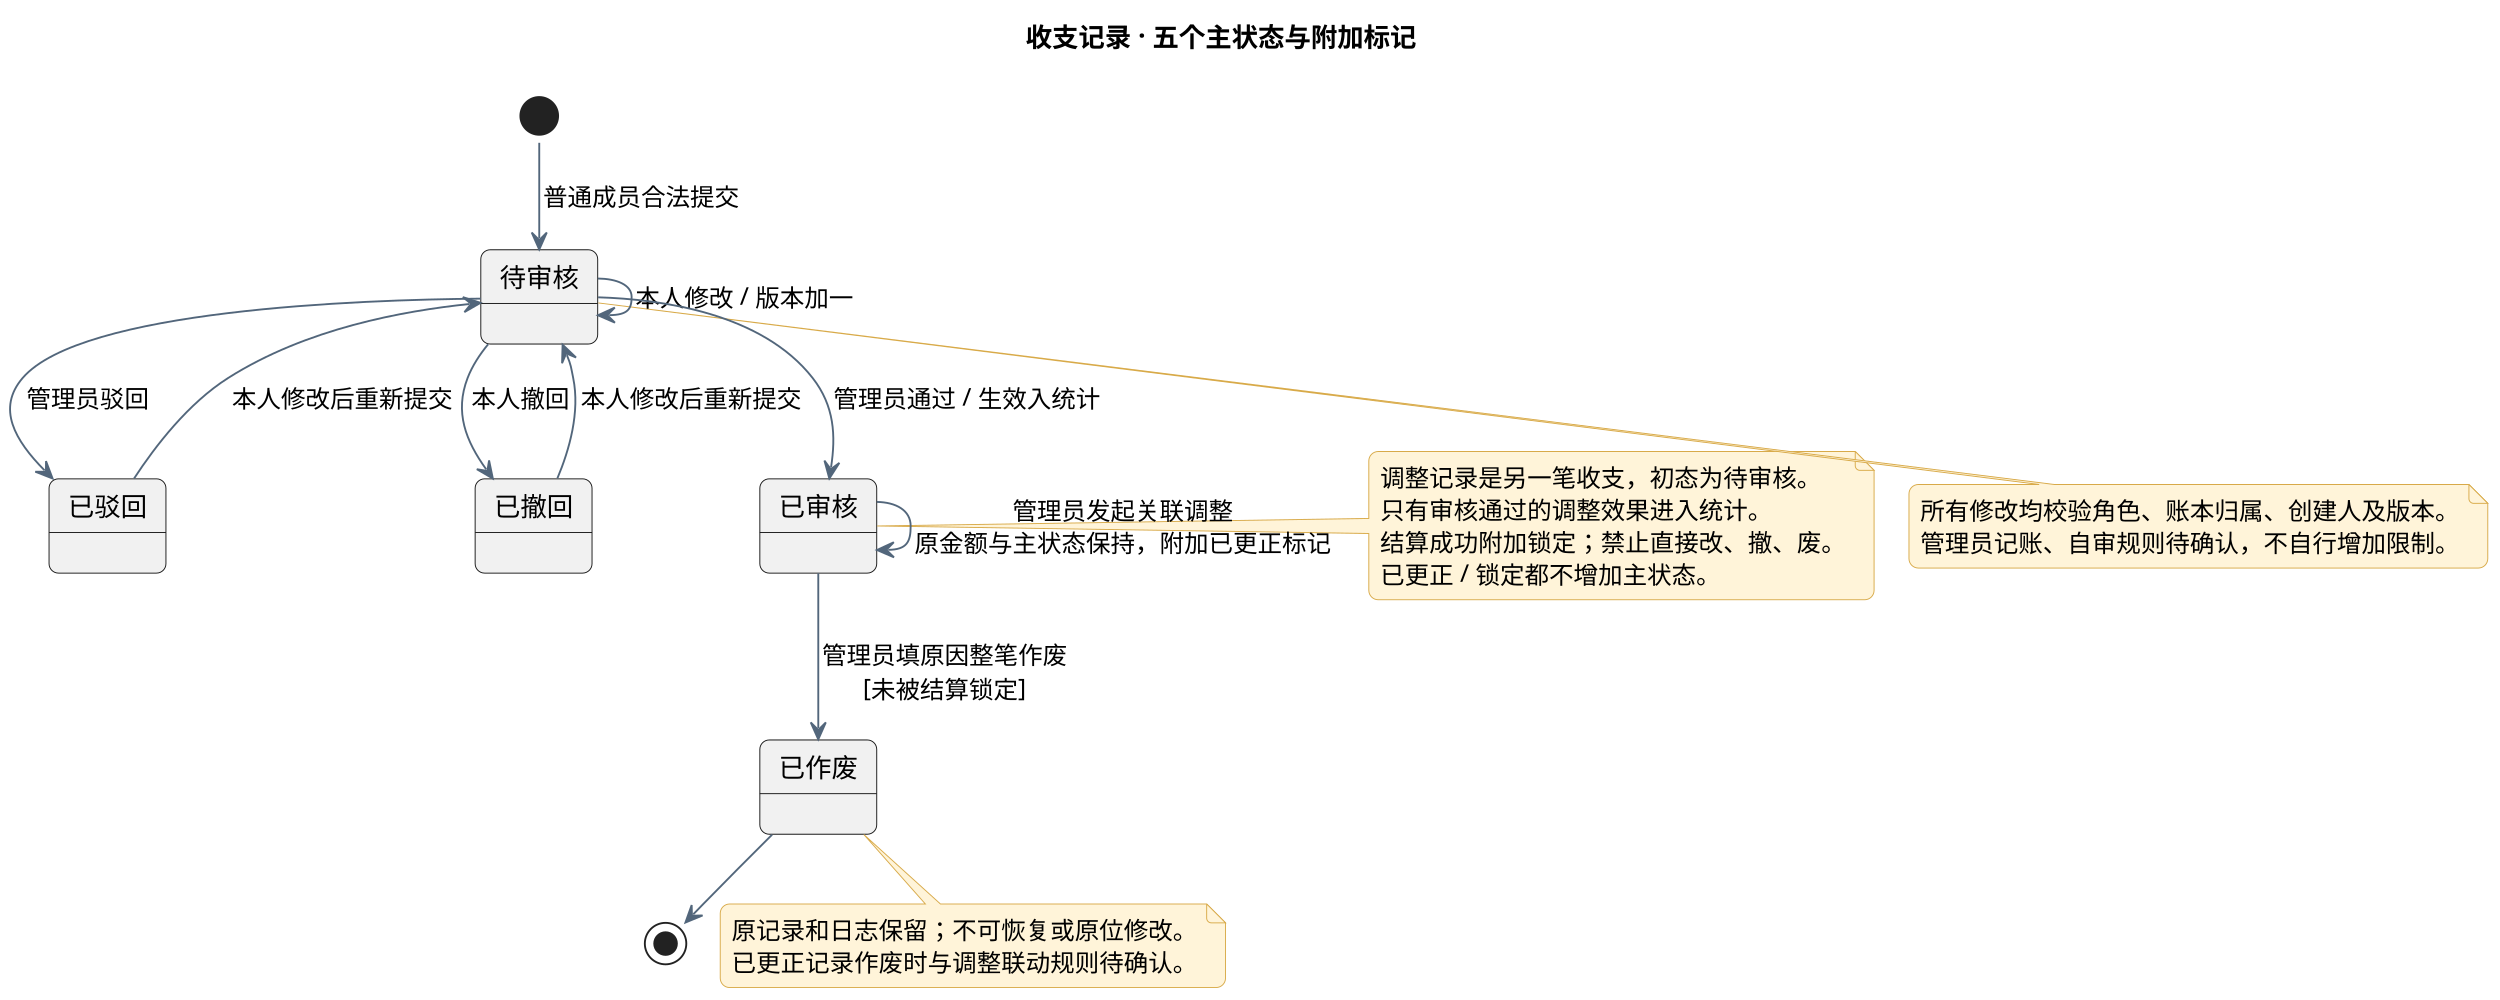
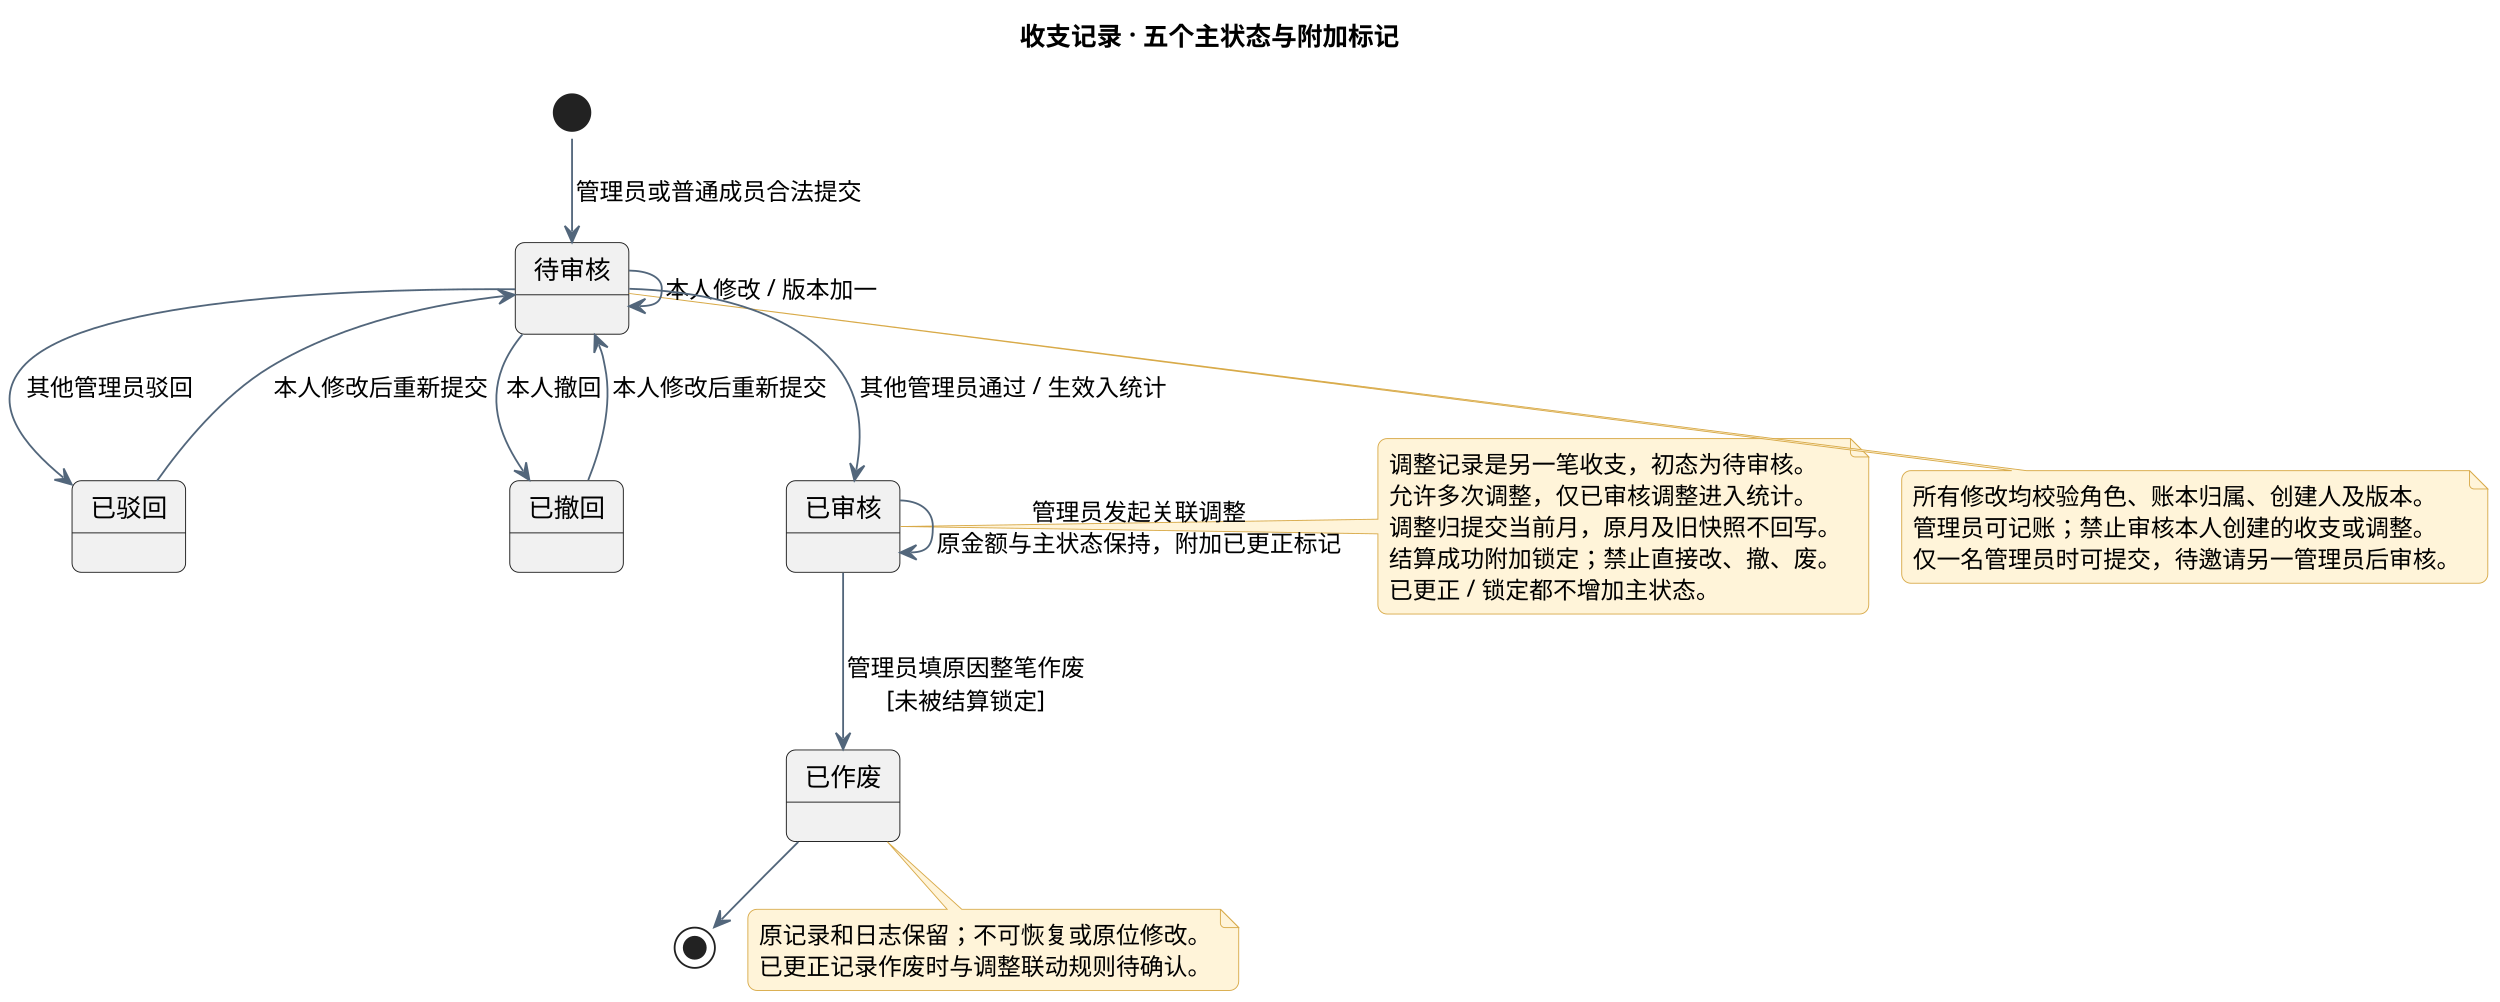
- <svg xmlns="http://www.w3.org/2000/svg" contentStyleType="text/css" height="530px" preserveAspectRatio="none" style="width:1326px;height:530px;background:#FFFFFF;" version="1.1" viewBox="0 0 1326 530" width="1326px" zoomAndPan="magnify">
+ <svg xmlns="http://www.w3.org/2000/svg" contentStyleType="text/css" height="547px" preserveAspectRatio="none" style="width:1365px;height:547px;background:#FFFFFF;" version="1.1" viewBox="0 0 1365 547" width="1365px" zoomAndPan="magnify">
  <defs />
  <g>
-     <text fill="#000000" font-family="Microsoft YaHei" font-size="14" font-weight="bold" lengthAdjust="spacing" textLength="210.492" x="544.004" y="24.814">收支记录 · 五个主状态与附加标记</text>
+     <text fill="#000000" font-family="Microsoft YaHei" font-size="14" font-weight="bold" lengthAdjust="spacing" textLength="210.492" x="556.754" y="24.814">收支记录 · 五个主状态与附加标记</text>
    <g id="Pending">
-       <rect fill="#F1F1F1" height="50" rx="5" ry="5" style="stroke:#181818;stroke-width:0.5;" width="62" x="255.016" y="132.477" />
-       <line style="stroke:#181818;stroke-width:0.5;" x1="255.016" x2="317.016" y1="160.955" y2="160.955" />
-       <text fill="#000000" font-family="Microsoft YaHei" font-size="14" lengthAdjust="spacing" textLength="42" x="265.016" y="152.291">待审核</text>
+       <rect fill="#F1F1F1" height="50" rx="5" ry="5" style="stroke:#181818;stroke-width:0.5;" width="62" x="281.338" y="132.477" />
+       <line style="stroke:#181818;stroke-width:0.5;" x1="281.338" x2="343.338" y1="160.955" y2="160.955" />
+       <text fill="#000000" font-family="Microsoft YaHei" font-size="14" lengthAdjust="spacing" textLength="42" x="291.338" y="152.291">待审核</text>
    </g>
    <g id="Rejected">
-       <rect fill="#F1F1F1" height="50" rx="5" ry="5" style="stroke:#181818;stroke-width:0.5;" width="62" x="26.016" y="253.977" />
-       <line style="stroke:#181818;stroke-width:0.5;" x1="26.016" x2="88.016" y1="282.455" y2="282.455" />
-       <text fill="#000000" font-family="Microsoft YaHei" font-size="14" lengthAdjust="spacing" textLength="42" x="36.016" y="273.791">已驳回</text>
+       <rect fill="#F1F1F1" height="50" rx="5" ry="5" style="stroke:#181818;stroke-width:0.5;" width="62" x="39.338" y="262.478" />
+       <line style="stroke:#181818;stroke-width:0.5;" x1="39.338" x2="101.338" y1="290.955" y2="290.955" />
+       <text fill="#000000" font-family="Microsoft YaHei" font-size="14" lengthAdjust="spacing" textLength="42" x="49.338" y="282.291">已驳回</text>
    </g>
    <g id="Withdrawn">
-       <rect fill="#F1F1F1" height="50" rx="5" ry="5" style="stroke:#181818;stroke-width:0.5;" width="62" x="252.016" y="253.977" />
-       <line style="stroke:#181818;stroke-width:0.5;" x1="252.016" x2="314.016" y1="282.455" y2="282.455" />
-       <text fill="#000000" font-family="Microsoft YaHei" font-size="14" lengthAdjust="spacing" textLength="42" x="262.016" y="273.791">已撤回</text>
+       <rect fill="#F1F1F1" height="50" rx="5" ry="5" style="stroke:#181818;stroke-width:0.5;" width="62" x="278.338" y="262.478" />
+       <line style="stroke:#181818;stroke-width:0.5;" x1="278.338" x2="340.338" y1="290.955" y2="290.955" />
+       <text fill="#000000" font-family="Microsoft YaHei" font-size="14" lengthAdjust="spacing" textLength="42" x="288.338" y="282.291">已撤回</text>
    </g>
    <g id="Approved">
-       <rect fill="#F1F1F1" height="50" rx="5" ry="5" style="stroke:#181818;stroke-width:0.5;" width="62" x="403.016" y="253.977" />
-       <line style="stroke:#181818;stroke-width:0.5;" x1="403.016" x2="465.016" y1="282.455" y2="282.455" />
-       <text fill="#000000" font-family="Microsoft YaHei" font-size="14" lengthAdjust="spacing" textLength="42" x="413.016" y="273.791">已审核</text>
+       <rect fill="#F1F1F1" height="50" rx="5" ry="5" style="stroke:#181818;stroke-width:0.5;" width="62" x="429.338" y="262.478" />
+       <line style="stroke:#181818;stroke-width:0.5;" x1="429.338" x2="491.338" y1="290.955" y2="290.955" />
+       <text fill="#000000" font-family="Microsoft YaHei" font-size="14" lengthAdjust="spacing" textLength="42" x="439.338" y="282.291">已审核</text>
    </g>
    <g id="Voided">
-       <rect fill="#F1F1F1" height="50" rx="5" ry="5" style="stroke:#181818;stroke-width:0.5;" width="62" x="403.016" y="392.478" />
-       <line style="stroke:#181818;stroke-width:0.5;" x1="403.016" x2="465.016" y1="420.955" y2="420.955" />
-       <text fill="#000000" font-family="Microsoft YaHei" font-size="14" lengthAdjust="spacing" textLength="42" x="413.016" y="412.291">已作废</text>
+       <rect fill="#F1F1F1" height="50" rx="5" ry="5" style="stroke:#181818;stroke-width:0.5;" width="62" x="429.338" y="409.478" />
+       <line style="stroke:#181818;stroke-width:0.5;" x1="429.338" x2="491.338" y1="437.955" y2="437.955" />
+       <text fill="#000000" font-family="Microsoft YaHei" font-size="14" lengthAdjust="spacing" textLength="42" x="439.338" y="429.291">已作废</text>
    </g>
-     <ellipse cx="286.016" cy="61.477" fill="#222222" rx="10" ry="10" style="stroke:#222222;stroke-width:1;" />
-     <ellipse cx="353.016" cy="500.478" fill="none" rx="11" ry="11" style="stroke:#222222;stroke-width:1;" />
-     <ellipse cx="353.016" cy="500.478" fill="#222222" rx="6" ry="6" style="stroke:#222222;stroke-width:1;" />
+     <ellipse cx="312.338" cy="61.477" fill="#222222" rx="10" ry="10" style="stroke:#222222;stroke-width:1;" />
+     <ellipse cx="379.338" cy="517.477" fill="none" rx="11" ry="11" style="stroke:#222222;stroke-width:1;" />
+     <ellipse cx="379.338" cy="517.477" fill="#222222" rx="6" ry="6" style="stroke:#222222;stroke-width:1;" />
    <g id="elem_GMN2">
-       <path d="M726.016,244.477 L726.016,274.978 L465.217,278.978 L726.016,282.978 L726.016,313.108 A5,5 0 0 0 731.016,318.108 L989.016,318.108 A5,5 0 0 0 994.016,313.108 L994.016,249.477 L984.016,239.477 L731.016,239.477 A5,5 0 0 0 726.016,244.477 " fill="#FFF4D9" style="stroke:#D8AA49;stroke-width:0.5;" />
-       <path d="M984.016,239.477 L984.016,246.977 A2.5,2.5 0 0 0 986.516,249.477 L994.016,249.477 L984.016,239.477 " fill="#FFF4D9" style="stroke:#D8AA49;stroke-width:0.5;" />
-       <text fill="#000000" font-family="Microsoft YaHei" font-size="13" lengthAdjust="spacing" textLength="234" x="732.016" y="258.233">调整记录是另一笔收支，初态为待审核。</text>
-       <text fill="#000000" font-family="Microsoft YaHei" font-size="13" lengthAdjust="spacing" textLength="208" x="732.016" y="275.391">只有审核通过的调整效果进入统计。</text>
-       <text fill="#000000" font-family="Microsoft YaHei" font-size="13" lengthAdjust="spacing" textLength="247" x="732.016" y="292.548">结算成功附加锁定；禁止直接改、撤、废。</text>
-       <text fill="#000000" font-family="Microsoft YaHei" font-size="13" lengthAdjust="spacing" textLength="182.248" x="732.016" y="309.706">已更正 / 锁定都不增加主状态。</text>
+       <path d="M752.338,244.477 L752.338,283.478 L491.539,287.478 L752.338,291.478 L752.338,330.266 A5,5 0 0 0 757.338,335.266 L1015.338,335.266 A5,5 0 0 0 1020.338,330.266 L1020.338,249.477 L1010.338,239.477 L757.338,239.477 A5,5 0 0 0 752.338,244.477 " fill="#FFF4D9" style="stroke:#D8AA49;stroke-width:0.5;" />
+       <path d="M1010.338,239.477 L1010.338,246.977 A2.5,2.5 0 0 0 1012.838,249.477 L1020.338,249.477 L1010.338,239.477 " fill="#FFF4D9" style="stroke:#D8AA49;stroke-width:0.5;" />
+       <text fill="#000000" font-family="Microsoft YaHei" font-size="13" lengthAdjust="spacing" textLength="234" x="758.338" y="258.233">调整记录是另一笔收支，初态为待审核。</text>
+       <text fill="#000000" font-family="Microsoft YaHei" font-size="13" lengthAdjust="spacing" textLength="234" x="758.338" y="275.391">允许多次调整，仅已审核调整进入统计。</text>
+       <text fill="#000000" font-family="Microsoft YaHei" font-size="13" lengthAdjust="spacing" textLength="247" x="758.338" y="292.548">调整归提交当前月，原月及旧快照不回写。</text>
+       <text fill="#000000" font-family="Microsoft YaHei" font-size="13" lengthAdjust="spacing" textLength="247" x="758.338" y="309.706">结算成功附加锁定；禁止直接改、撤、废。</text>
+       <text fill="#000000" font-family="Microsoft YaHei" font-size="13" lengthAdjust="spacing" textLength="182.248" x="758.338" y="326.864">已更正 / 锁定都不增加主状态。</text>
    </g>
    <g id="elem_GMN5">
-       <path d="M1012.516,261.978 L1012.516,296.293 A5,5 0 0 0 1017.516,301.293 L1314.516,301.293 A5,5 0 0 0 1319.516,296.293 L1319.516,266.978 L1309.516,256.978 L1089.574,256.978 L317.304,160.67 L1081.574,256.978 L1017.516,256.978 A5,5 0 0 0 1012.516,261.978 " fill="#FFF4D9" style="stroke:#D8AA49;stroke-width:0.5;" />
-       <path d="M1309.516,256.978 L1309.516,264.478 A2.5,2.5 0 0 0 1312.016,266.978 L1319.516,266.978 L1309.516,256.978 " fill="#FFF4D9" style="stroke:#D8AA49;stroke-width:0.5;" />
-       <text fill="#000000" font-family="Microsoft YaHei" font-size="13" lengthAdjust="spacing" textLength="286" x="1018.516" y="275.733">所有修改均校验角色、账本归属、创建人及版本。</text>
-       <text fill="#000000" font-family="Microsoft YaHei" font-size="13" lengthAdjust="spacing" textLength="286" x="1018.516" y="292.891">管理员记账、自审规则待确认，不自行增加限制。</text>
+       <path d="M1038.338,261.978 L1038.338,313.451 A5,5 0 0 0 1043.338,318.451 L1353.338,318.451 A5,5 0 0 0 1358.338,313.451 L1358.338,266.978 L1348.338,256.978 L1106.446,256.978 L343.352,160.217 L1098.446,256.978 L1043.338,256.978 A5,5 0 0 0 1038.338,261.978 " fill="#FFF4D9" style="stroke:#D8AA49;stroke-width:0.5;" />
+       <path d="M1348.338,256.978 L1348.338,264.478 A2.5,2.5 0 0 0 1350.838,266.978 L1358.338,266.978 L1348.338,256.978 " fill="#FFF4D9" style="stroke:#D8AA49;stroke-width:0.5;" />
+       <text fill="#000000" font-family="Microsoft YaHei" font-size="13" lengthAdjust="spacing" textLength="286" x="1044.338" y="275.733">所有修改均校验角色、账本归属、创建人及版本。</text>
+       <text fill="#000000" font-family="Microsoft YaHei" font-size="13" lengthAdjust="spacing" textLength="286" x="1044.338" y="292.891">管理员可记账；禁止审核本人创建的收支或调整。</text>
+       <text fill="#000000" font-family="Microsoft YaHei" font-size="13" lengthAdjust="spacing" textLength="299" x="1044.338" y="310.048">仅一名管理员时可提交，待邀请另一管理员后审核。</text>
    </g>
    <g id="elem_GMN8">
-       <path d="M382.016,484.478 L382.016,518.793 A5,5 0 0 0 387.016,523.793 L645.016,523.793 A5,5 0 0 0 650.016,518.793 L650.016,489.478 L640.016,479.478 L498.813,479.478 L458.175,442.637 L490.813,479.478 L387.016,479.478 A5,5 0 0 0 382.016,484.478 " fill="#FFF4D9" style="stroke:#D8AA49;stroke-width:0.5;" />
-       <path d="M640.016,479.478 L640.016,486.978 A2.5,2.5 0 0 0 642.516,489.478 L650.016,489.478 L640.016,479.478 " fill="#FFF4D9" style="stroke:#D8AA49;stroke-width:0.5;" />
-       <text fill="#000000" font-family="Microsoft YaHei" font-size="13" lengthAdjust="spacing" textLength="247" x="388.016" y="498.233">原记录和日志保留；不可恢复或原位修改。</text>
-       <text fill="#000000" font-family="Microsoft YaHei" font-size="13" lengthAdjust="spacing" textLength="247" x="388.016" y="515.391">已更正记录作废时与调整联动规则待确认。</text>
+       <path d="M408.338,501.478 L408.338,535.793 A5,5 0 0 0 413.338,540.793 L671.338,540.793 A5,5 0 0 0 676.338,535.793 L676.338,506.478 L666.338,496.478 L525.134,496.478 L484.497,459.637 L517.134,496.478 L413.338,496.478 A5,5 0 0 0 408.338,501.478 " fill="#FFF4D9" style="stroke:#D8AA49;stroke-width:0.5;" />
+       <path d="M666.338,496.478 L666.338,503.978 A2.5,2.5 0 0 0 668.838,506.478 L676.338,506.478 L666.338,496.478 " fill="#FFF4D9" style="stroke:#D8AA49;stroke-width:0.5;" />
+       <text fill="#000000" font-family="Microsoft YaHei" font-size="13" lengthAdjust="spacing" textLength="247" x="414.338" y="515.233">原记录和日志保留；不可恢复或原位修改。</text>
+       <text fill="#000000" font-family="Microsoft YaHei" font-size="13" lengthAdjust="spacing" textLength="247" x="414.338" y="532.391">已更正记录作废时与调整联动规则待确认。</text>
    </g>
-     <polygon fill="#52667B" points="286.016,132.336,290.016,123.336,286.016,127.336,282.016,123.336,286.016,132.336" style="stroke:#52667B;stroke-width:1;" />
-     <path d="M286.016,75.758 C286.016,89.769 286.016,108.053 286.016,126.336 " fill="none" style="stroke:#52667B;stroke-width:1;" />
-     <text fill="#000000" font-family="Microsoft YaHei" font-size="13" lengthAdjust="spacing" textLength="104" x="288.016" y="109.233">普通成员合法提交</text>
-     <polygon fill="#52667B" points="317.118,167.225,326.158,171.135,322.118,167.175,326.078,163.135,317.118,167.225" style="stroke:#52667B;stroke-width:1;" />
-     <path d="M317.118,147.73 C327.103,147.83 335.016,151.079 335.016,157.477 C335.016,163.876 333.103,167.065 323.118,167.165 " fill="none" style="stroke:#52667B;stroke-width:1;" />
-     <text fill="#000000" font-family="Microsoft YaHei" font-size="13" lengthAdjust="spacing" textLength="117.248" x="337.016" y="162.733">本人修改 / 版本加一</text>
-     <polygon fill="#52667B" points="27.886,253.792,24.406,244.578,24.372,250.235,18.715,250.201,27.886,253.792" style="stroke:#52667B;stroke-width:1;" />
-     <path d="M254.974,158.401 C189.986,158.972 43.048,164.326 12.016,200.477 C-1.867,216.651 7.78,233.441 23.669,249.524 " fill="none" style="stroke:#52667B;stroke-width:1;" />
-     <text fill="#000000" font-family="Microsoft YaHei" font-size="13" lengthAdjust="spacing" textLength="65" x="14.016" y="216.233">管理员驳回</text>
-     <polygon fill="#52667B" points="261.405,253.843,259.407,244.199,258.49,249.781,252.908,248.864,261.405,253.843" style="stroke:#52667B;stroke-width:1;" />
-     <path d="M258.905,182.602 C254.453,188.004 250.491,194.054 248.016,200.477 C241.011,218.662 247.036,233.825 257.907,248.969 " fill="none" style="stroke:#52667B;stroke-width:1;" />
-     <text fill="#000000" font-family="Microsoft YaHei" font-size="13" lengthAdjust="spacing" textLength="52" x="250.016" y="216.233">本人撤回</text>
-     <polygon fill="#52667B" points="254.858,160.628,245.491,157.587,249.886,161.149,246.324,165.543,254.858,160.628" style="stroke:#52667B;stroke-width:1;" />
-     <path d="M71.097,253.816 C82.44,236.452 99.94,213.835 121.016,200.477 C162.587,174.131 213.912,164.914 248.891,161.253 " fill="none" style="stroke:#52667B;stroke-width:1;" />
-     <text fill="#000000" font-family="Microsoft YaHei" font-size="13" lengthAdjust="spacing" textLength="117" x="123.016" y="216.233">本人修改后重新提交</text>
-     <polygon fill="#52667B" points="298.401,182.811,298.12,192.656,300.3,187.436,305.52,189.617,298.401,182.811" style="stroke:#52667B;stroke-width:1;" />
-     <path d="M295.628,253.731 C302.017,238.544 307.716,218.503 304.016,200.477 C302.804,194.571 303.004,194.021 300.68,188.361 " fill="none" style="stroke:#52667B;stroke-width:1;" />
-     <text fill="#000000" font-family="Microsoft YaHei" font-size="13" lengthAdjust="spacing" textLength="117" x="308.016" y="216.233">本人修改后重新提交</text>
-     <polygon fill="#52667B" points="439.88,253.807,445.197,245.517,440.638,248.865,437.29,244.305,439.88,253.807" style="stroke:#52667B;stroke-width:1;" />
-     <path d="M317.241,157.694 C351.202,158.723 404.212,166.209 431.016,200.477 C442.63,215.326 443.347,231.181 440.789,247.876 " fill="none" style="stroke:#52667B;stroke-width:1;" />
-     <text fill="#000000" font-family="Microsoft YaHei" font-size="13" lengthAdjust="spacing" textLength="143.248" x="442.016" y="216.233">管理员通过 / 生效入统计</text>
-     <polygon fill="#52667B" points="434.016,392.17,438.016,383.17,434.016,387.17,430.016,383.17,434.016,392.17" style="stroke:#52667B;stroke-width:1;" />
-     <path d="M434.016,304.067 C434.016,328.865 434.016,361.293 434.016,386.17 " fill="none" style="stroke:#52667B;stroke-width:1;" />
-     <text fill="#000000" font-family="Microsoft YaHei" font-size="13" lengthAdjust="spacing" textLength="130" x="436.016" y="352.233">管理员填原因整笔作废</text>
-     <text fill="#000000" font-family="Microsoft YaHei" font-size="13" lengthAdjust="spacing" textLength="86.684" x="457.674" y="369.391">[未被结算锁定]</text>
-     <polygon fill="#52667B" points="363.553,489.313,372.656,485.552,367,485.691,366.861,480.036,363.553,489.313" style="stroke:#52667B;stroke-width:1;" />
-     <path d="M409.539,442.683 C398.342,453.825 384.941,467.258 373.016,479.478 C369.922,482.648 370.728,481.775 367.69,484.967 " fill="none" style="stroke:#52667B;stroke-width:1;" />
-     <polygon fill="#52667B" points="465.118,291.724,474.17,295.606,470.118,291.659,474.065,287.607,465.118,291.724" style="stroke:#52667B;stroke-width:1;" />
-     <path d="M465.118,266.231 C475.103,266.361 483.016,270.61 483.016,278.978 C483.016,287.345 481.102,291.515 471.118,291.646 " fill="none" style="stroke:#52667B;stroke-width:1;" />
-     <text fill="#000000" font-family="Microsoft YaHei" font-size="13" lengthAdjust="spacing" textLength="117" x="537.016" y="275.733">管理员发起关联调整</text>
-     <text fill="#000000" font-family="Microsoft YaHei" font-size="13" lengthAdjust="spacing" textLength="221" x="485.016" y="292.891">原金额与主状态保持，附加已更正标记</text>
+     <polygon fill="#52667B" points="312.338,132.336,316.338,123.336,312.338,127.336,308.338,123.336,312.338,132.336" style="stroke:#52667B;stroke-width:1;" />
+     <path d="M312.338,75.758 C312.338,89.769 312.338,108.053 312.338,126.336 " fill="none" style="stroke:#52667B;stroke-width:1;" />
+     <text fill="#000000" font-family="Microsoft YaHei" font-size="13" lengthAdjust="spacing" textLength="156" x="314.338" y="109.233">管理员或普通成员合法提交</text>
+     <polygon fill="#52667B" points="343.44,167.225,352.479,171.135,348.439,167.175,352.399,163.135,343.44,167.225" style="stroke:#52667B;stroke-width:1;" />
+     <path d="M343.44,147.73 C353.424,147.83 361.338,151.079 361.338,157.477 C361.338,163.876 359.424,167.065 349.439,167.165 " fill="none" style="stroke:#52667B;stroke-width:1;" />
+     <text fill="#000000" font-family="Microsoft YaHei" font-size="13" lengthAdjust="spacing" textLength="117.248" x="363.338" y="162.733">本人修改 / 版本加一</text>
+     <polygon fill="#52667B" points="39.181,264.576,34.775,255.768,35.321,261.398,29.691,261.944,39.181,264.576" style="stroke:#52667B;stroke-width:1;" />
+     <path d="M281.289,157.936 C211.772,157.458 46.98,160.647 12.338,200.477 C-5.272,220.724 12.633,242.723 34.549,260.762 " fill="none" style="stroke:#52667B;stroke-width:1;" />
+     <text fill="#000000" font-family="Microsoft YaHei" font-size="13" lengthAdjust="spacing" textLength="91" x="14.338" y="216.233">其他管理员驳回</text>
+     <polygon fill="#52667B" points="289.041,262.109,287.259,252.422,286.217,257.983,280.657,256.94,289.041,262.109" style="stroke:#52667B;stroke-width:1;" />
+     <path d="M285.226,182.602 C280.774,188.004 276.812,194.054 274.338,200.477 C266.283,221.386 273.905,239.992 285.652,257.157 " fill="none" style="stroke:#52667B;stroke-width:1;" />
+     <text fill="#000000" font-family="Microsoft YaHei" font-size="13" lengthAdjust="spacing" textLength="52" x="276.338" y="216.233">本人撤回</text>
+     <polygon fill="#52667B" points="281.056,160.97,271.661,158.013,276.088,161.536,272.566,165.962,281.056,160.97" style="stroke:#52667B;stroke-width:1;" />
+     <path d="M85.787,262.469 C99.613,242.907 121.63,216.059 147.338,200.477 C189.3,175.044 240.258,165.613 275.094,161.649 " fill="none" style="stroke:#52667B;stroke-width:1;" />
+     <text fill="#000000" font-family="Microsoft YaHei" font-size="13" lengthAdjust="spacing" textLength="117" x="149.338" y="216.233">本人修改后重新提交</text>
+     <polygon fill="#52667B" points="324.722,182.811,324.441,192.656,326.622,187.436,331.841,189.617,324.722,182.811" style="stroke:#52667B;stroke-width:1;" />
+     <path d="M321.179,262.12 C328.073,244.96 334.633,221.405 330.338,200.477 C329.125,194.571 329.326,194.021 327.002,188.361 " fill="none" style="stroke:#52667B;stroke-width:1;" />
+     <text fill="#000000" font-family="Microsoft YaHei" font-size="13" lengthAdjust="spacing" textLength="117" x="334.338" y="216.233">本人修改后重新提交</text>
+     <polygon fill="#52667B" points="466.51,262.404,472.009,254.233,467.376,257.479,464.13,252.846,466.51,262.404" style="stroke:#52667B;stroke-width:1;" />
+     <path d="M343.587,157.675 C377.569,158.687 430.599,166.158 457.338,200.477 C470.835,217.802 470.86,237.677 467.55,256.494 " fill="none" style="stroke:#52667B;stroke-width:1;" />
+     <text fill="#000000" font-family="Microsoft YaHei" font-size="13" lengthAdjust="spacing" textLength="169.248" x="469.338" y="216.233">其他管理员通过 / 生效入统计</text>
+     <polygon fill="#52667B" points="460.338,409.129,464.338,400.129,460.338,404.129,456.338,400.129,460.338,409.129" style="stroke:#52667B;stroke-width:1;" />
+     <path d="M460.338,312.747 C460.338,339.514 460.338,376.331 460.338,403.129 " fill="none" style="stroke:#52667B;stroke-width:1;" />
+     <text fill="#000000" font-family="Microsoft YaHei" font-size="13" lengthAdjust="spacing" textLength="130" x="462.338" y="369.233">管理员填原因整笔作废</text>
+     <text fill="#000000" font-family="Microsoft YaHei" font-size="13" lengthAdjust="spacing" textLength="86.684" x="483.996" y="386.391">[未被结算锁定]</text>
+     <polygon fill="#52667B" points="389.875,506.313,398.977,502.552,393.322,502.691,393.183,497.036,389.875,506.313" style="stroke:#52667B;stroke-width:1;" />
+     <path d="M435.861,459.683 C424.663,470.825 411.262,484.258 399.338,496.478 C396.243,499.648 397.05,498.775 394.011,501.967 " fill="none" style="stroke:#52667B;stroke-width:1;" />
+     <polygon fill="#52667B" points="491.44,301.724,500.497,305.592,496.439,301.651,500.38,297.593,491.44,301.724" style="stroke:#52667B;stroke-width:1;" />
+     <path d="M491.44,273.231 C501.424,273.377 509.338,278.126 509.338,287.478 C509.338,296.829 507.423,301.49 497.439,301.636 " fill="none" style="stroke:#52667B;stroke-width:1;" />
+     <text fill="#000000" font-family="Microsoft YaHei" font-size="13" lengthAdjust="spacing" textLength="117" x="563.338" y="284.233">管理员发起关联调整</text>
+     <text fill="#000000" font-family="Microsoft YaHei" font-size="13" lengthAdjust="spacing" textLength="221" x="511.338" y="301.391">原金额与主状态保持，附加已更正标记</text>
  </g>
</svg>
